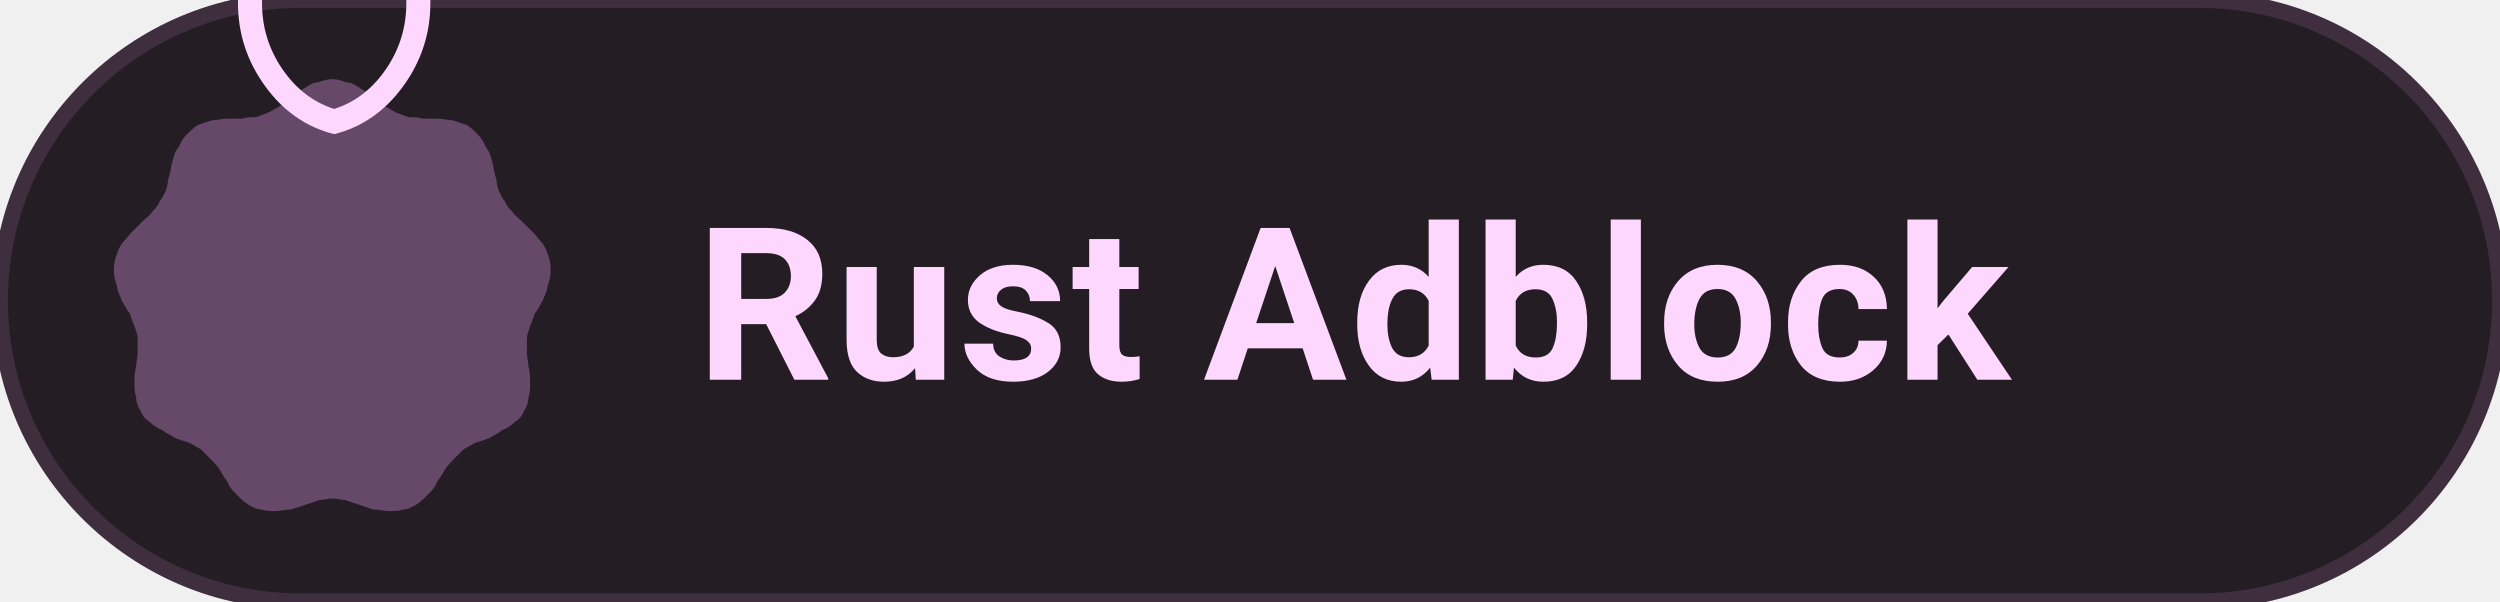
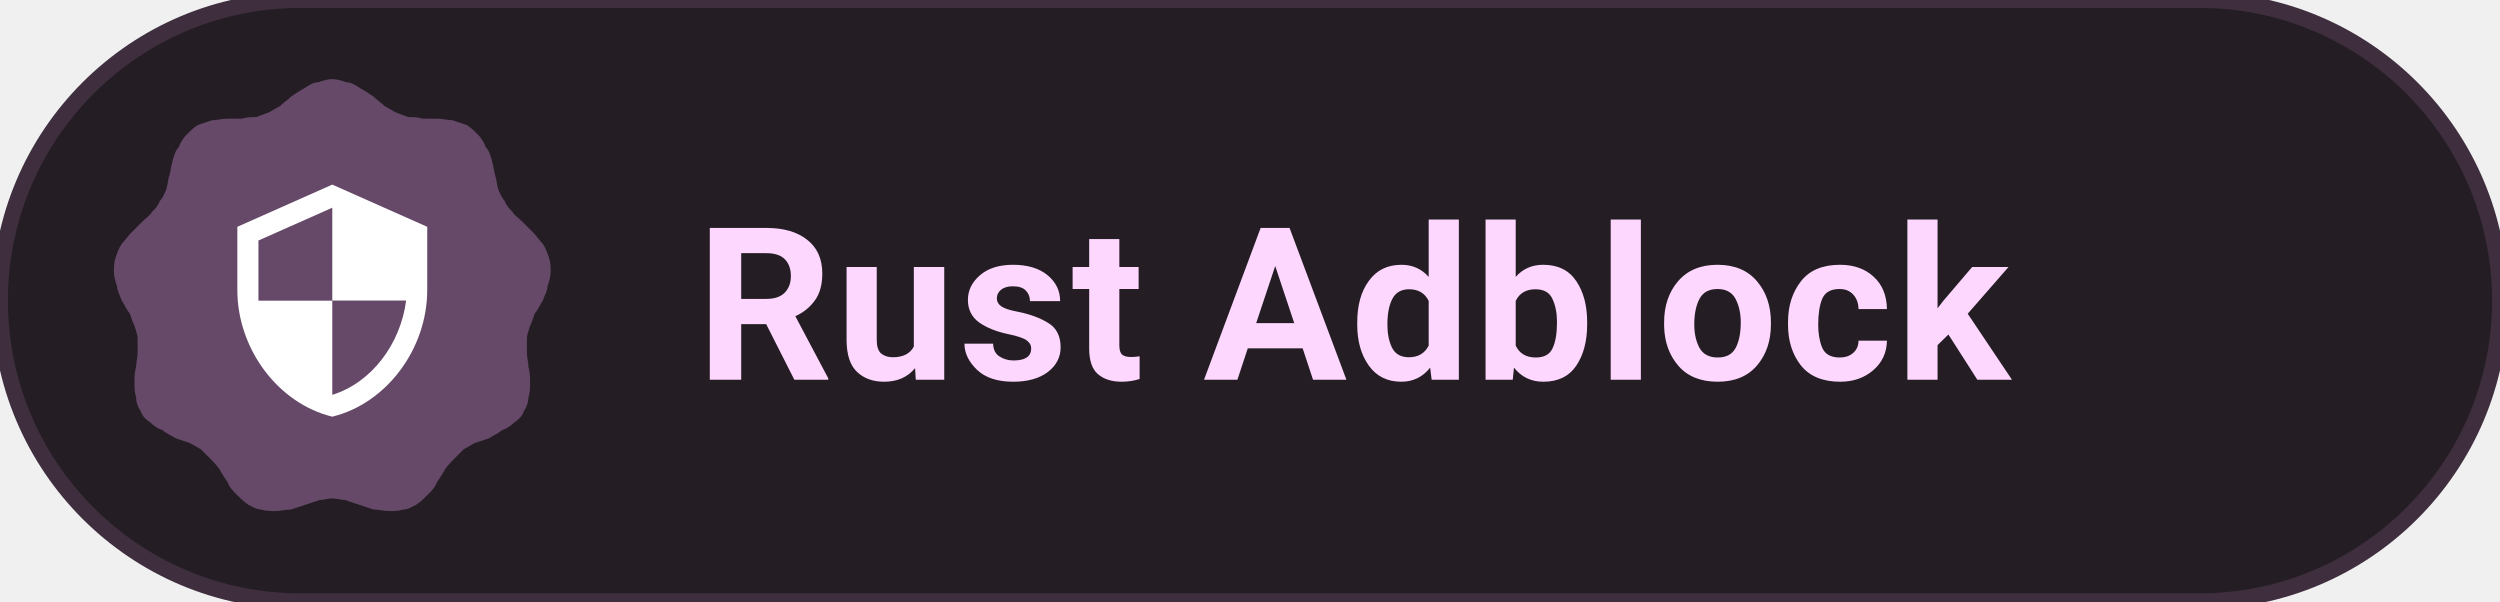
<svg xmlns="http://www.w3.org/2000/svg" width="158" height="38" viewBox="0 0 158 38">
  <defs>
    <style>
      .label { font-family: system-ui, -apple-system, 'Segoe UI', Roboto, Helvetica, Arial, sans-serif; font-size: 13.5px; font-weight: 600; letter-spacing: 0.2px; }
    </style>
  </defs>
  <path d="M19,0H139A19,19 0 0 1 158,19V19A19,19 0 0 1 139,38H19A19,19 0 0 1 0,19V19A19,19 0 0 1 19,0Z" fill="#241e24" stroke="#3e2e3e" stroke-width="1" />
  <path d="M34.3,19.0C34.1,19.3 34.0,19.6 33.8,19.8C33.7,20.1 33.6,20.4 33.5,20.6C33.4,20.9 33.3,21.2 33.3,21.4C33.3,21.7 33.3,22.0 33.3,22.3C33.3,22.6 33.4,22.9 33.4,23.2C33.5,23.5 33.5,23.9 33.5,24.2C33.5,24.5 33.5,24.8 33.4,25.1C33.4,25.4 33.3,25.7 33.1,26.0C33.0,26.3 32.8,26.5 32.5,26.7C32.3,26.9 32.0,27.1 31.7,27.2C31.5,27.4 31.2,27.5 30.9,27.7C30.6,27.8 30.3,27.9 30.0,28.0C29.8,28.1 29.5,28.3 29.3,28.4C29.1,28.6 28.9,28.8 28.7,29.0C28.5,29.2 28.3,29.4 28.1,29.7C28.0,29.9 27.8,30.2 27.6,30.5C27.5,30.8 27.3,31.0 27.0,31.3C26.8,31.5 26.6,31.7 26.3,31.9C26.1,32.0 25.8,32.2 25.5,32.2C25.2,32.3 24.9,32.3 24.6,32.3C24.3,32.3 23.9,32.2 23.6,32.2C23.3,32.1 23.0,32.0 22.7,31.9C22.4,31.8 22.1,31.7 21.8,31.6C21.5,31.6 21.3,31.5 21.0,31.5C20.7,31.5 20.5,31.6 20.2,31.6C19.9,31.7 19.6,31.8 19.3,31.9C19.0,32.0 18.7,32.1 18.4,32.2C18.1,32.2 17.7,32.3 17.4,32.3C17.1,32.3 16.8,32.3 16.5,32.2C16.2,32.2 15.9,32.0 15.7,31.9C15.4,31.7 15.2,31.5 15.0,31.3C14.7,31.0 14.5,30.8 14.4,30.5C14.2,30.2 14.0,29.9 13.9,29.7C13.7,29.4 13.5,29.2 13.3,29.0C13.1,28.8 12.9,28.6 12.7,28.4C12.5,28.3 12.2,28.1 12.0,28.0C11.7,27.9 11.4,27.8 11.1,27.7C10.8,27.5 10.5,27.4 10.3,27.2C10.0,27.1 9.7,26.9 9.5,26.7C9.2,26.5 9.0,26.3 8.9,26.0C8.7,25.7 8.6,25.4 8.6,25.1C8.5,24.8 8.5,24.5 8.5,24.2C8.5,23.9 8.5,23.5 8.6,23.2C8.6,22.9 8.7,22.6 8.7,22.3C8.7,22.0 8.7,21.7 8.7,21.4C8.7,21.2 8.6,20.9 8.5,20.6C8.4,20.4 8.3,20.1 8.2,19.8C8.0,19.6 7.9,19.3 7.7,19.0C7.6,18.7 7.4,18.4 7.4,18.1C7.3,17.8 7.2,17.5 7.2,17.2C7.2,16.9 7.2,16.6 7.3,16.3C7.4,16.0 7.5,15.7 7.7,15.4C7.9,15.2 8.1,14.9 8.3,14.7C8.5,14.5 8.8,14.2 9.0,14.0C9.2,13.8 9.5,13.6 9.6,13.4C9.8,13.2 10.0,13.0 10.1,12.7C10.3,12.5 10.4,12.2 10.5,12.0C10.6,11.7 10.6,11.4 10.7,11.1C10.8,10.8 10.8,10.5 10.9,10.2C11.0,9.8 11.1,9.5 11.3,9.3C11.4,9.0 11.6,8.7 11.8,8.5C12.0,8.3 12.2,8.1 12.5,7.9C12.8,7.8 13.1,7.7 13.4,7.6C13.7,7.6 14.0,7.5 14.4,7.5C14.7,7.5 15.0,7.5 15.3,7.5C15.6,7.4 15.9,7.4 16.2,7.4C16.5,7.3 16.7,7.2 17.0,7.1C17.2,7.0 17.5,6.8 17.7,6.7C17.9,6.5 18.2,6.3 18.4,6.1C18.7,5.9 19.0,5.7 19.2,5.6C19.5,5.4 19.8,5.2 20.1,5.2C20.4,5.1 20.7,5.0 21.0,5.0C21.3,5.0 21.6,5.1 21.9,5.2C22.2,5.2 22.5,5.4 22.8,5.6C23.0,5.7 23.3,5.9 23.6,6.1C23.8,6.3 24.1,6.5 24.3,6.7C24.5,6.8 24.8,7.0 25.0,7.1C25.3,7.2 25.5,7.3 25.8,7.4C26.1,7.4 26.4,7.4 26.7,7.5C27.0,7.5 27.3,7.5 27.6,7.5C28.0,7.5 28.3,7.6 28.6,7.6C28.9,7.7 29.2,7.8 29.5,7.9C29.8,8.1 30.0,8.3 30.2,8.5C30.4,8.7 30.6,9.0 30.7,9.3C30.9,9.5 31.0,9.8 31.1,10.2C31.2,10.5 31.2,10.8 31.3,11.1C31.4,11.4 31.4,11.7 31.5,12.0C31.6,12.2 31.7,12.5 31.9,12.7C32.0,13.0 32.2,13.2 32.4,13.4C32.5,13.6 32.8,13.8 33.0,14.0C33.2,14.2 33.5,14.5 33.7,14.7C33.9,14.9 34.1,15.2 34.3,15.4C34.5,15.7 34.6,16.0 34.7,16.3C34.8,16.6 34.8,16.9 34.8,17.2C34.8,17.5 34.7,17.8 34.6,18.1C34.6,18.4 34.4,18.7 34.3,19.0Z" fill="#664869" />
-   <path fill="#fed7ff" transform="translate(12, 10) scale(0.019)" d="M480-80q-139-35-229.5-159.5T160-516v-244l320-120 320 120v244q0 152-90.5 276.5T480-80Zm0-84q104-33 172-132t68-220v-189l-240-90-240 90v189q0 121 68 220t172 132Zm0-316Z" />
+   <path fill="#ffffff" transform="translate(13.0, 11.0) scale(0.6667)" d="M12 1L3 5v6c0 5.55 3.84 10.74 9 12 5.16-1.26 9-6.45 9-12V5l-9-4zm0 10.99h7c-.53 4.12-3.28 7.79-7 8.94V12H5V6.3l7-3.11v8.8z" />
  <text x="44" y="24" fill="#fed7ff" class="label">Rust Adblock</text>
</svg>
